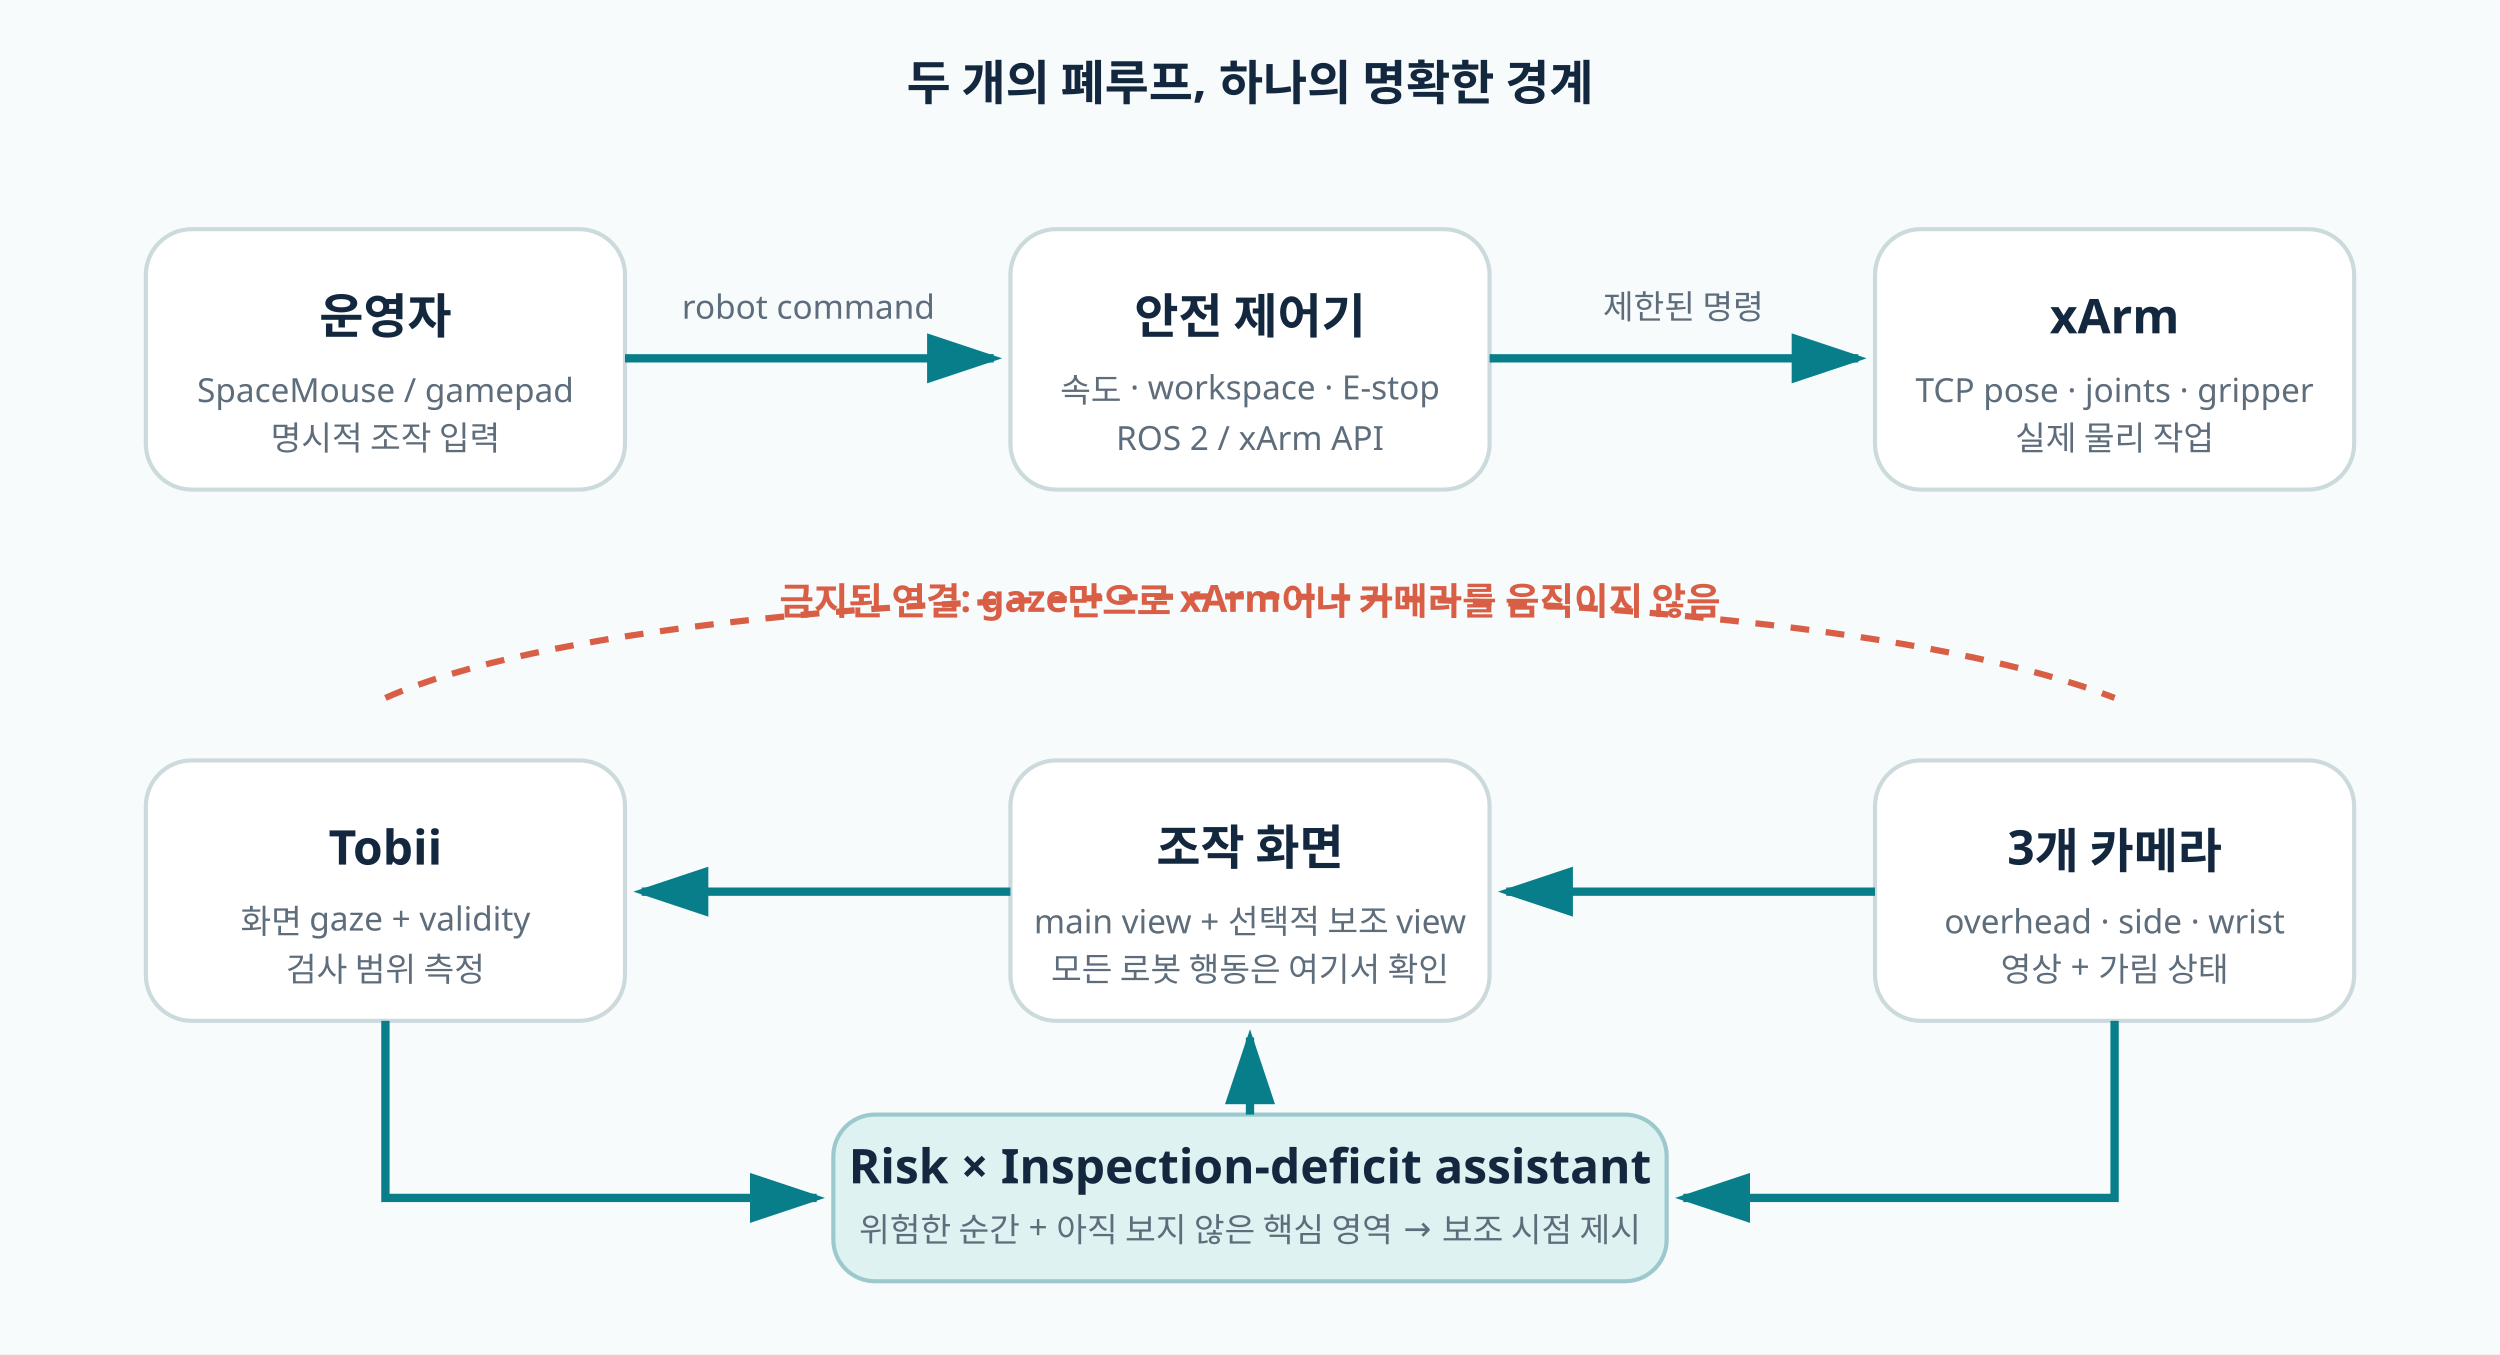
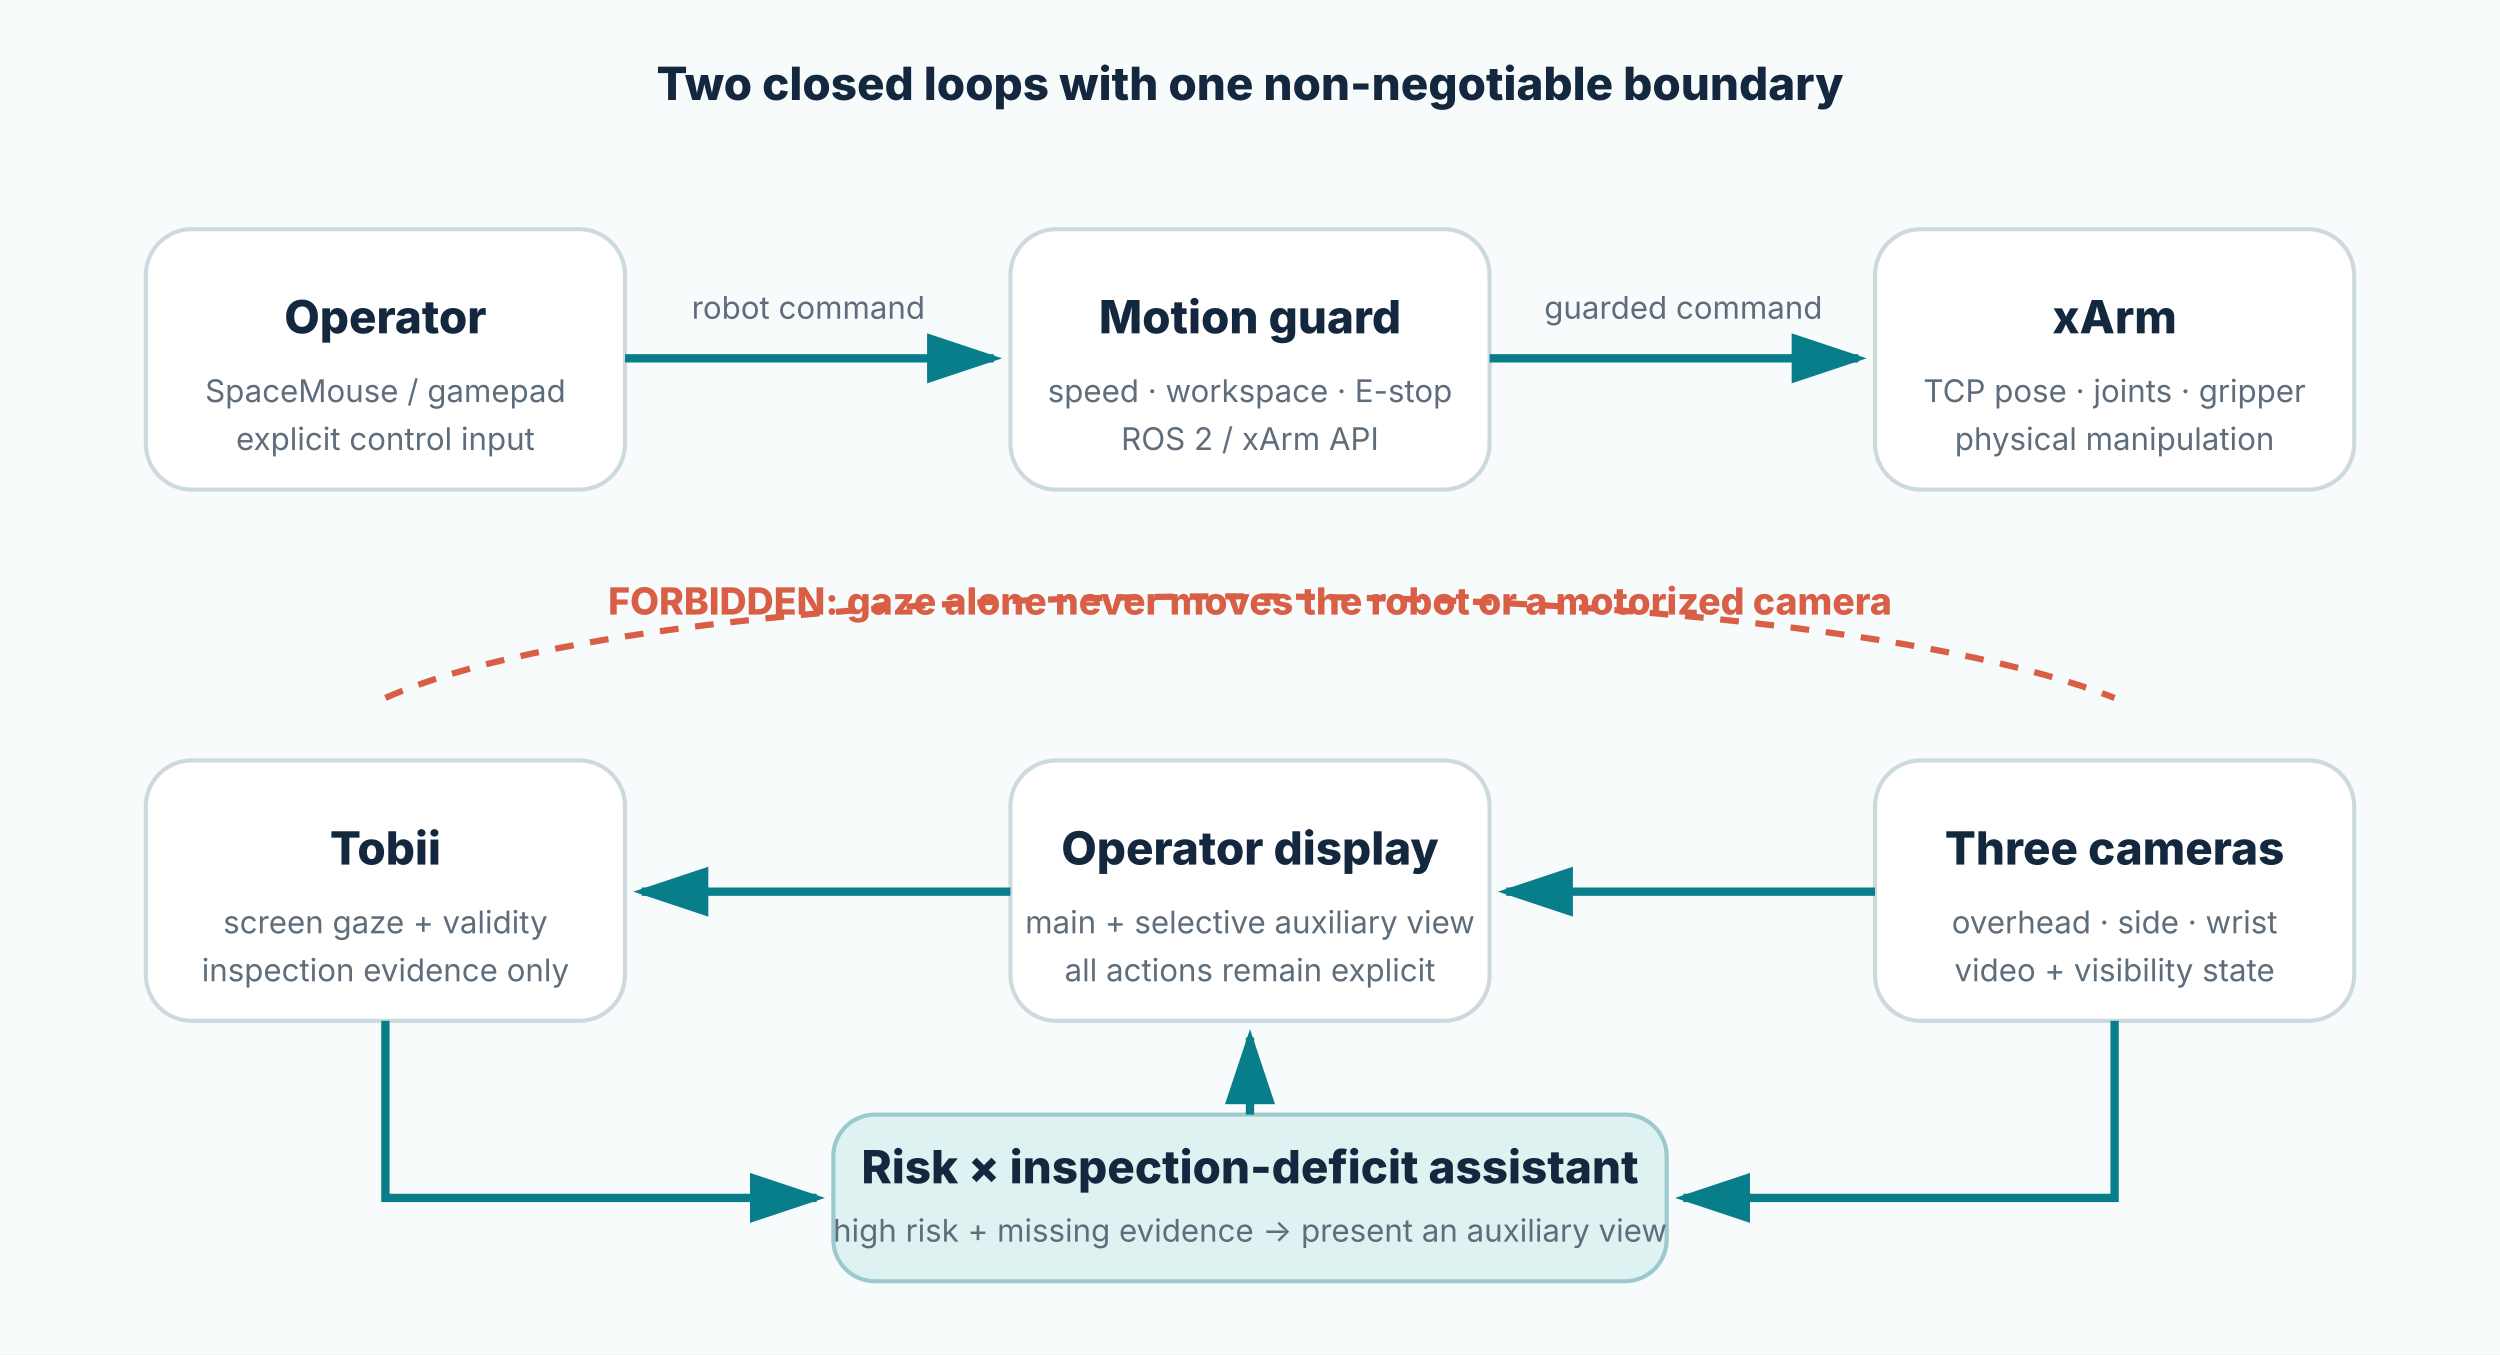
<svg xmlns="http://www.w3.org/2000/svg" viewBox="0 0 1200 650" role="img" aria-labelledby="title desc">
  <defs>
    <marker id="a" markerWidth="10" markerHeight="10" refX="8" refY="3" orient="auto">
      <path d="M0 0L9 3L0 6Z" fill="#087e8b" />
    </marker>
-     <style>.t{font-family:Pretendard,'Noto Sans KR',sans-serif;fill:#13283f}.h{font-weight:800;font-size:23px}.m{font-size:16px;fill:#5e6d7b}.box{fill:#fff;stroke:#cddadd;stroke-width:2}.line{fill:none;stroke:#087e8b;stroke-width:4;marker-end:url(#a)}.dash{fill:none;stroke:#d85f45;stroke-width:3;stroke-dasharray:9 8}</style>
+     <style>.t{font-family:Inter,Arial,sans-serif;fill:#13283f}.h{font-weight:800;font-size:22px}.m{font-size:15px;fill:#5e6d7b}.box{fill:#fff;stroke:#cddadd;stroke-width:2}.line{fill:none;stroke:#087e8b;stroke-width:4;marker-end:url(#a)}.dash{fill:none;stroke:#d85f45;stroke-width:3;stroke-dasharray:9 8}</style>
  </defs>
  <rect width="1200" height="650" fill="#f8fbfb" />
-   <text class="t h" x="600" y="48" text-anchor="middle">두 개의 폐루프, 하나의 명확한 경계</text>
+   <text class="t h" x="600" y="48" text-anchor="middle">Two closed loops with one non-negotiable boundary</text>
  <rect class="box" x="70" y="110" width="230" height="125" rx="22" />
-   <text class="t h" x="185" y="160" text-anchor="middle">운영자</text>
+   <text class="t h" x="185" y="160" text-anchor="middle">Operator</text>
  <text class="t m" x="185" y="193" text-anchor="middle">SpaceMouse / gamepad</text>
-   <text class="t m" x="185" y="216" text-anchor="middle">명시적 조작 입력</text>
+   <text class="t m" x="185" y="216" text-anchor="middle">explicit control input</text>
  <rect class="box" x="485" y="110" width="230" height="125" rx="22" />
-   <text class="t h" x="600" y="160" text-anchor="middle">안전 제어기</text>
-   <text class="t m" x="600" y="193" text-anchor="middle">속도 · workspace · E-stop</text>
+   <text class="t h" x="600" y="160" text-anchor="middle">Motion guard</text>
+   <text class="t m" x="600" y="193" text-anchor="middle">speed · workspace · E-stop</text>
  <text class="t m" x="600" y="216" text-anchor="middle">ROS 2 / xArm API</text>
  <rect class="box" x="900" y="110" width="230" height="125" rx="22" />
  <text class="t h" x="1015" y="160" text-anchor="middle">xArm</text>
  <text class="t m" x="1015" y="193" text-anchor="middle">TCP pose · joints · gripper</text>
-   <text class="t m" x="1015" y="216" text-anchor="middle">실제 물리 작업</text>
+   <text class="t m" x="1015" y="216" text-anchor="middle">physical manipulation</text>
  <path class="line" d="M300 172H477" />
  <path class="line" d="M715 172H892" />
  <text class="t m" x="388" y="153" text-anchor="middle">robot command</text>
-   <text class="t m" x="808" y="153" text-anchor="middle">제한된 명령</text>
+   <text class="t m" x="808" y="153" text-anchor="middle">guarded command</text>
  <rect class="box" x="900" y="365" width="230" height="125" rx="22" />
-   <text class="t h" x="1015" y="415" text-anchor="middle">3개 카메라</text>
+   <text class="t h" x="1015" y="415" text-anchor="middle">Three cameras</text>
  <text class="t m" x="1015" y="448" text-anchor="middle">overhead · side · wrist</text>
-   <text class="t m" x="1015" y="471" text-anchor="middle">영상 + 가림 상태</text>
+   <text class="t m" x="1015" y="471" text-anchor="middle">video + visibility state</text>
  <rect class="box" x="485" y="365" width="230" height="125" rx="22" />
-   <text class="t h" x="600" y="415" text-anchor="middle">조작 화면</text>
-   <text class="t m" x="600" y="448" text-anchor="middle">main view + 선택적 보조 view</text>
-   <text class="t m" x="600" y="471" text-anchor="middle">모든 로봇 행동은 여기서 확인</text>
+   <text class="t h" x="600" y="415" text-anchor="middle">Operator display</text>
+   <text class="t m" x="600" y="448" text-anchor="middle">main + selective auxiliary view</text>
+   <text class="t m" x="600" y="471" text-anchor="middle">all actions remain explicit</text>
  <rect class="box" x="70" y="365" width="230" height="125" rx="22" />
  <text class="t h" x="185" y="415" text-anchor="middle">Tobii</text>
-   <text class="t m" x="185" y="448" text-anchor="middle">화면 gaze + validity</text>
-   <text class="t m" x="185" y="471" text-anchor="middle">검사 범위 측정</text>
+   <text class="t m" x="185" y="448" text-anchor="middle">screen gaze + validity</text>
+   <text class="t m" x="185" y="471" text-anchor="middle">inspection evidence only</text>
  <path class="line" d="M900 428H723" />
  <path class="line" d="M485 428H308" />
  <rect x="400" y="535" width="400" height="80" rx="20" fill="#dff2f2" stroke="#9bc9cd" stroke-width="2" />
-   <text class="t h" x="600" y="568" text-anchor="middle">Risk × Inspection-deficit assistant</text>
-   <text class="t m" x="600" y="596" text-anchor="middle">위험한 순간 + 아직 보지 않은 핵심 영역 → 보조 시점 제시</text>
+   <text class="t h" x="600" y="568" text-anchor="middle">Risk × inspection-deficit assistant</text>
+   <text class="t m" x="600" y="596" text-anchor="middle">high risk + missing evidence → present an auxiliary view</text>
  <path class="line" d="M185 490V575H392" />
  <path class="line" d="M1015 490V575H808" />
  <path class="line" d="M600 535V498" />
  <path class="dash" d="M185 335C330 270 850 270 1015 335" />
-   <text x="600" y="295" text-anchor="middle" font-family="Pretendard,'Noto Sans KR',sans-serif" font-size="18" font-weight="800" fill="#d85f45">금지된 연결: gaze만으로 xArm이나 카메라를 움직이지 않음</text>
+   <text x="600" y="295" text-anchor="middle" font-family="Inter,Arial,sans-serif" font-size="18" font-weight="800" fill="#d85f45">FORBIDDEN: gaze alone never moves the robot or a motorized camera</text>
</svg>
